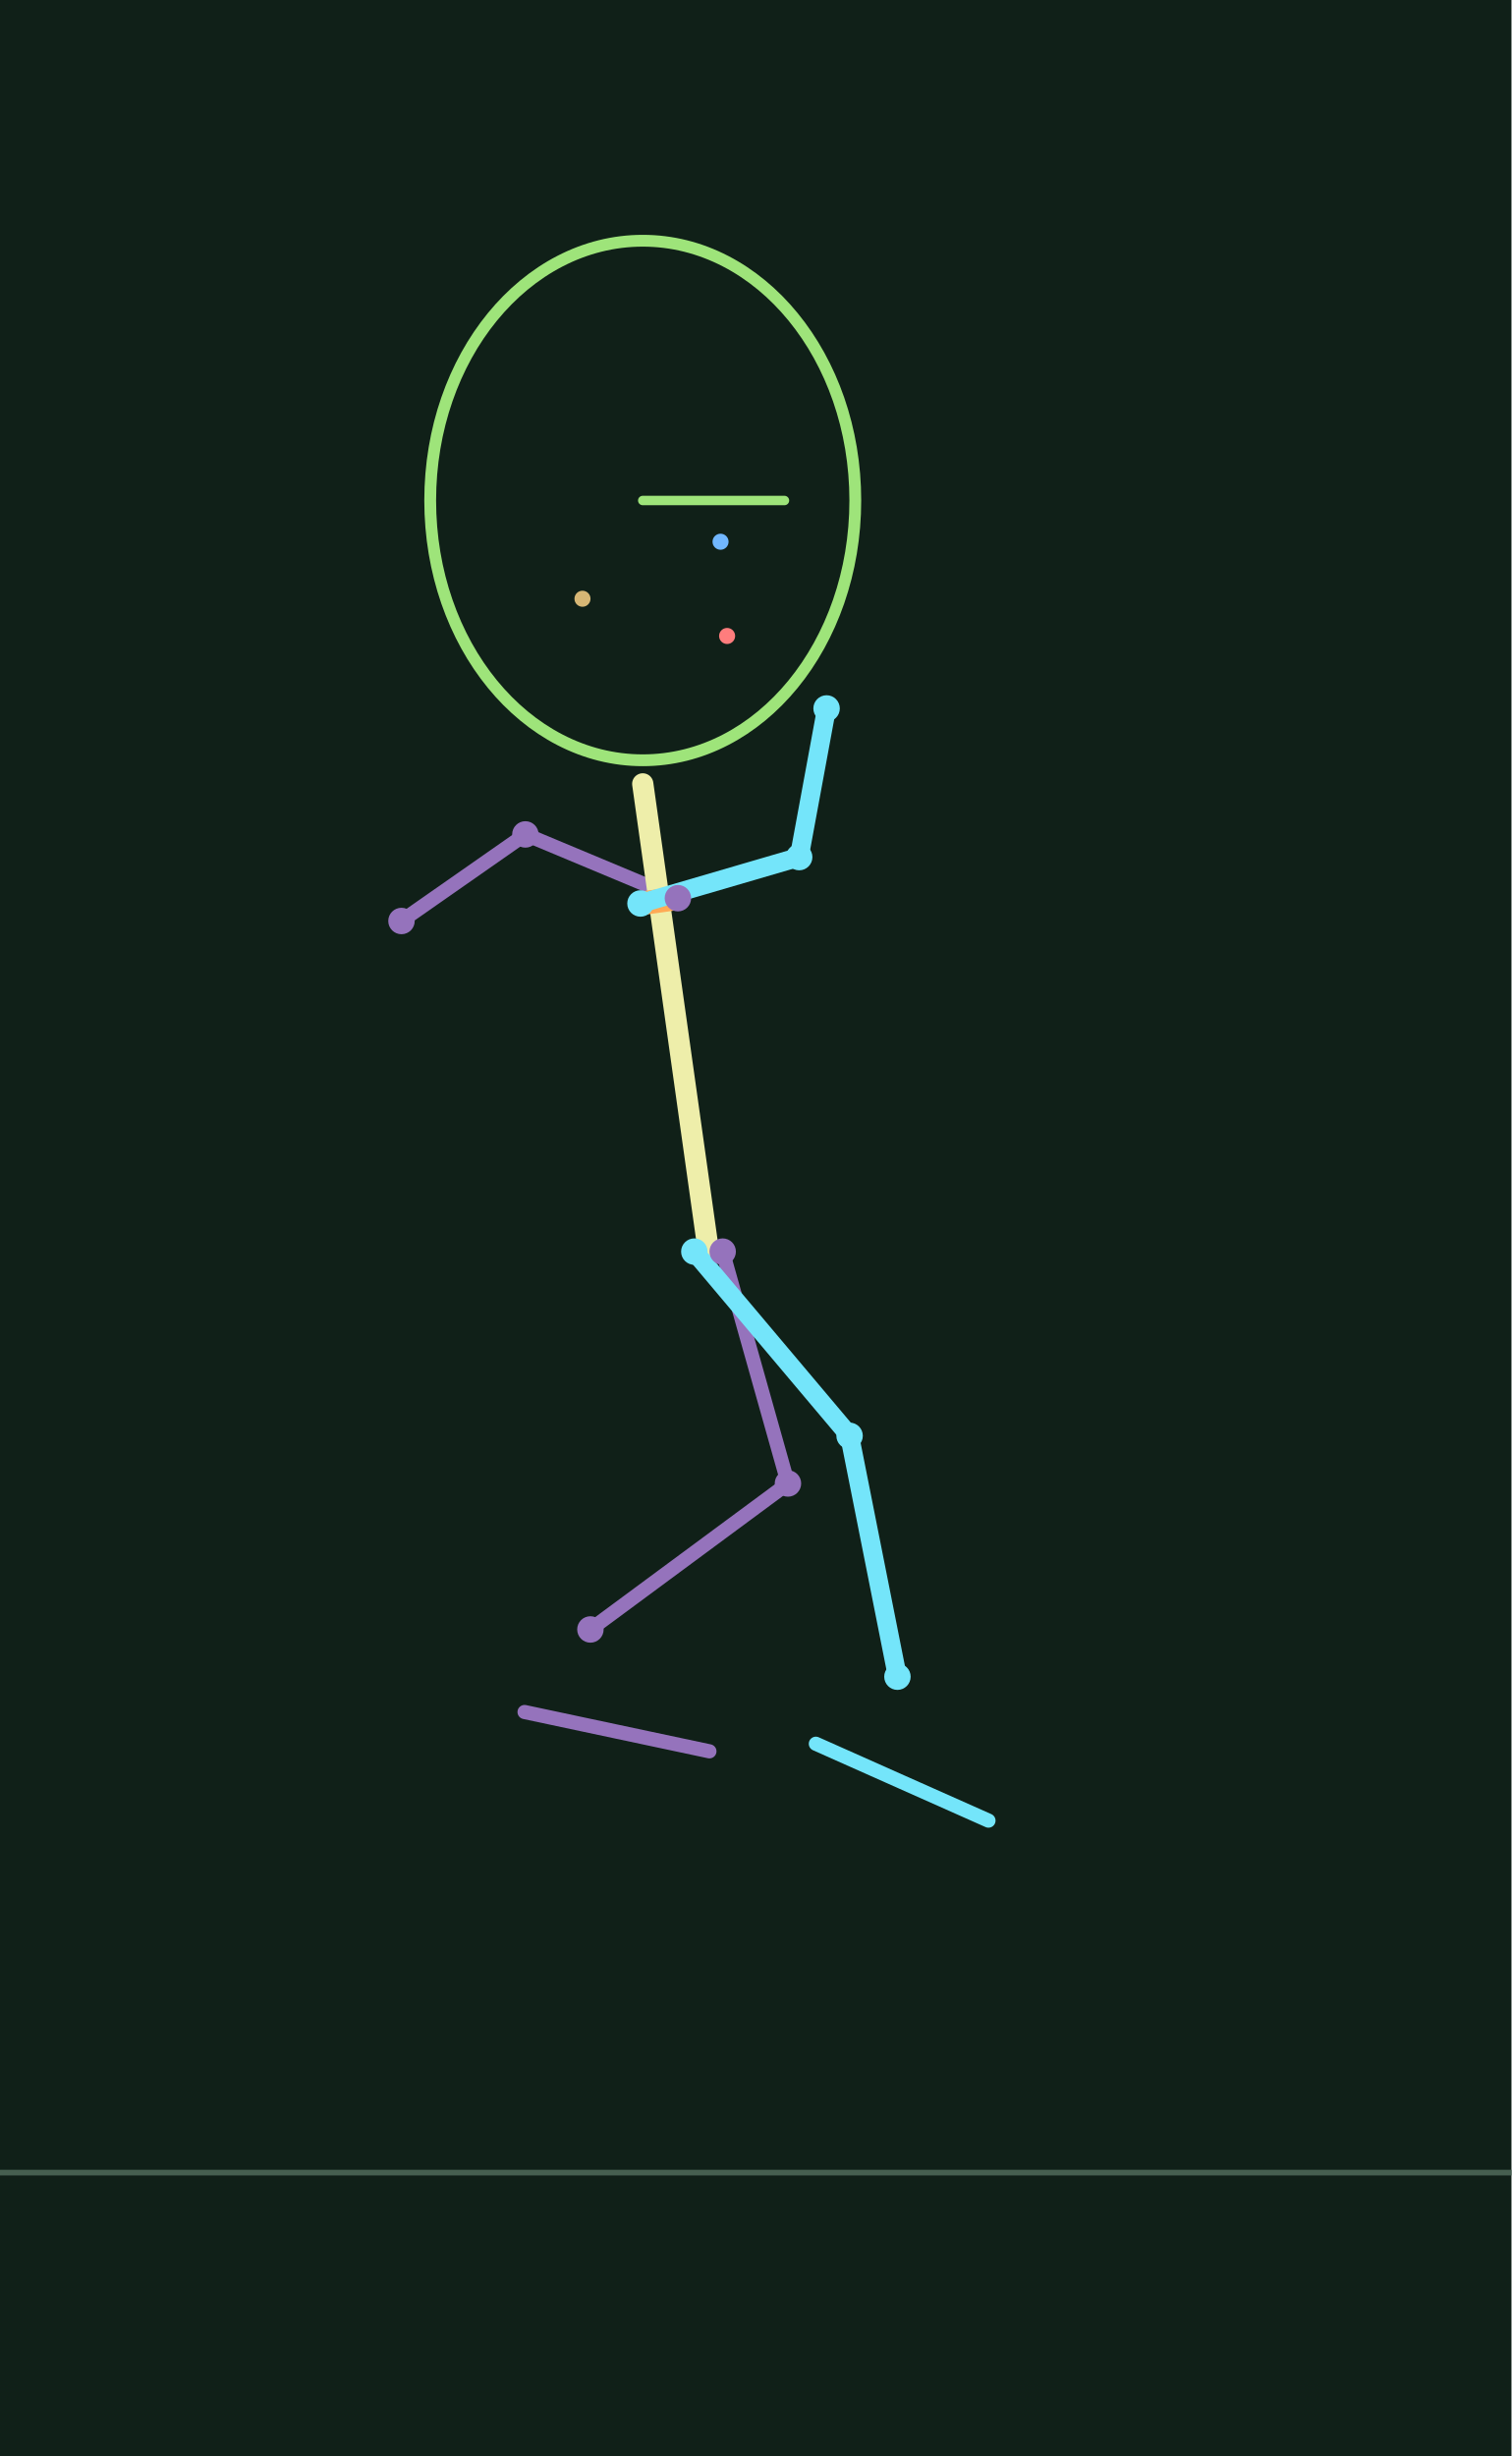
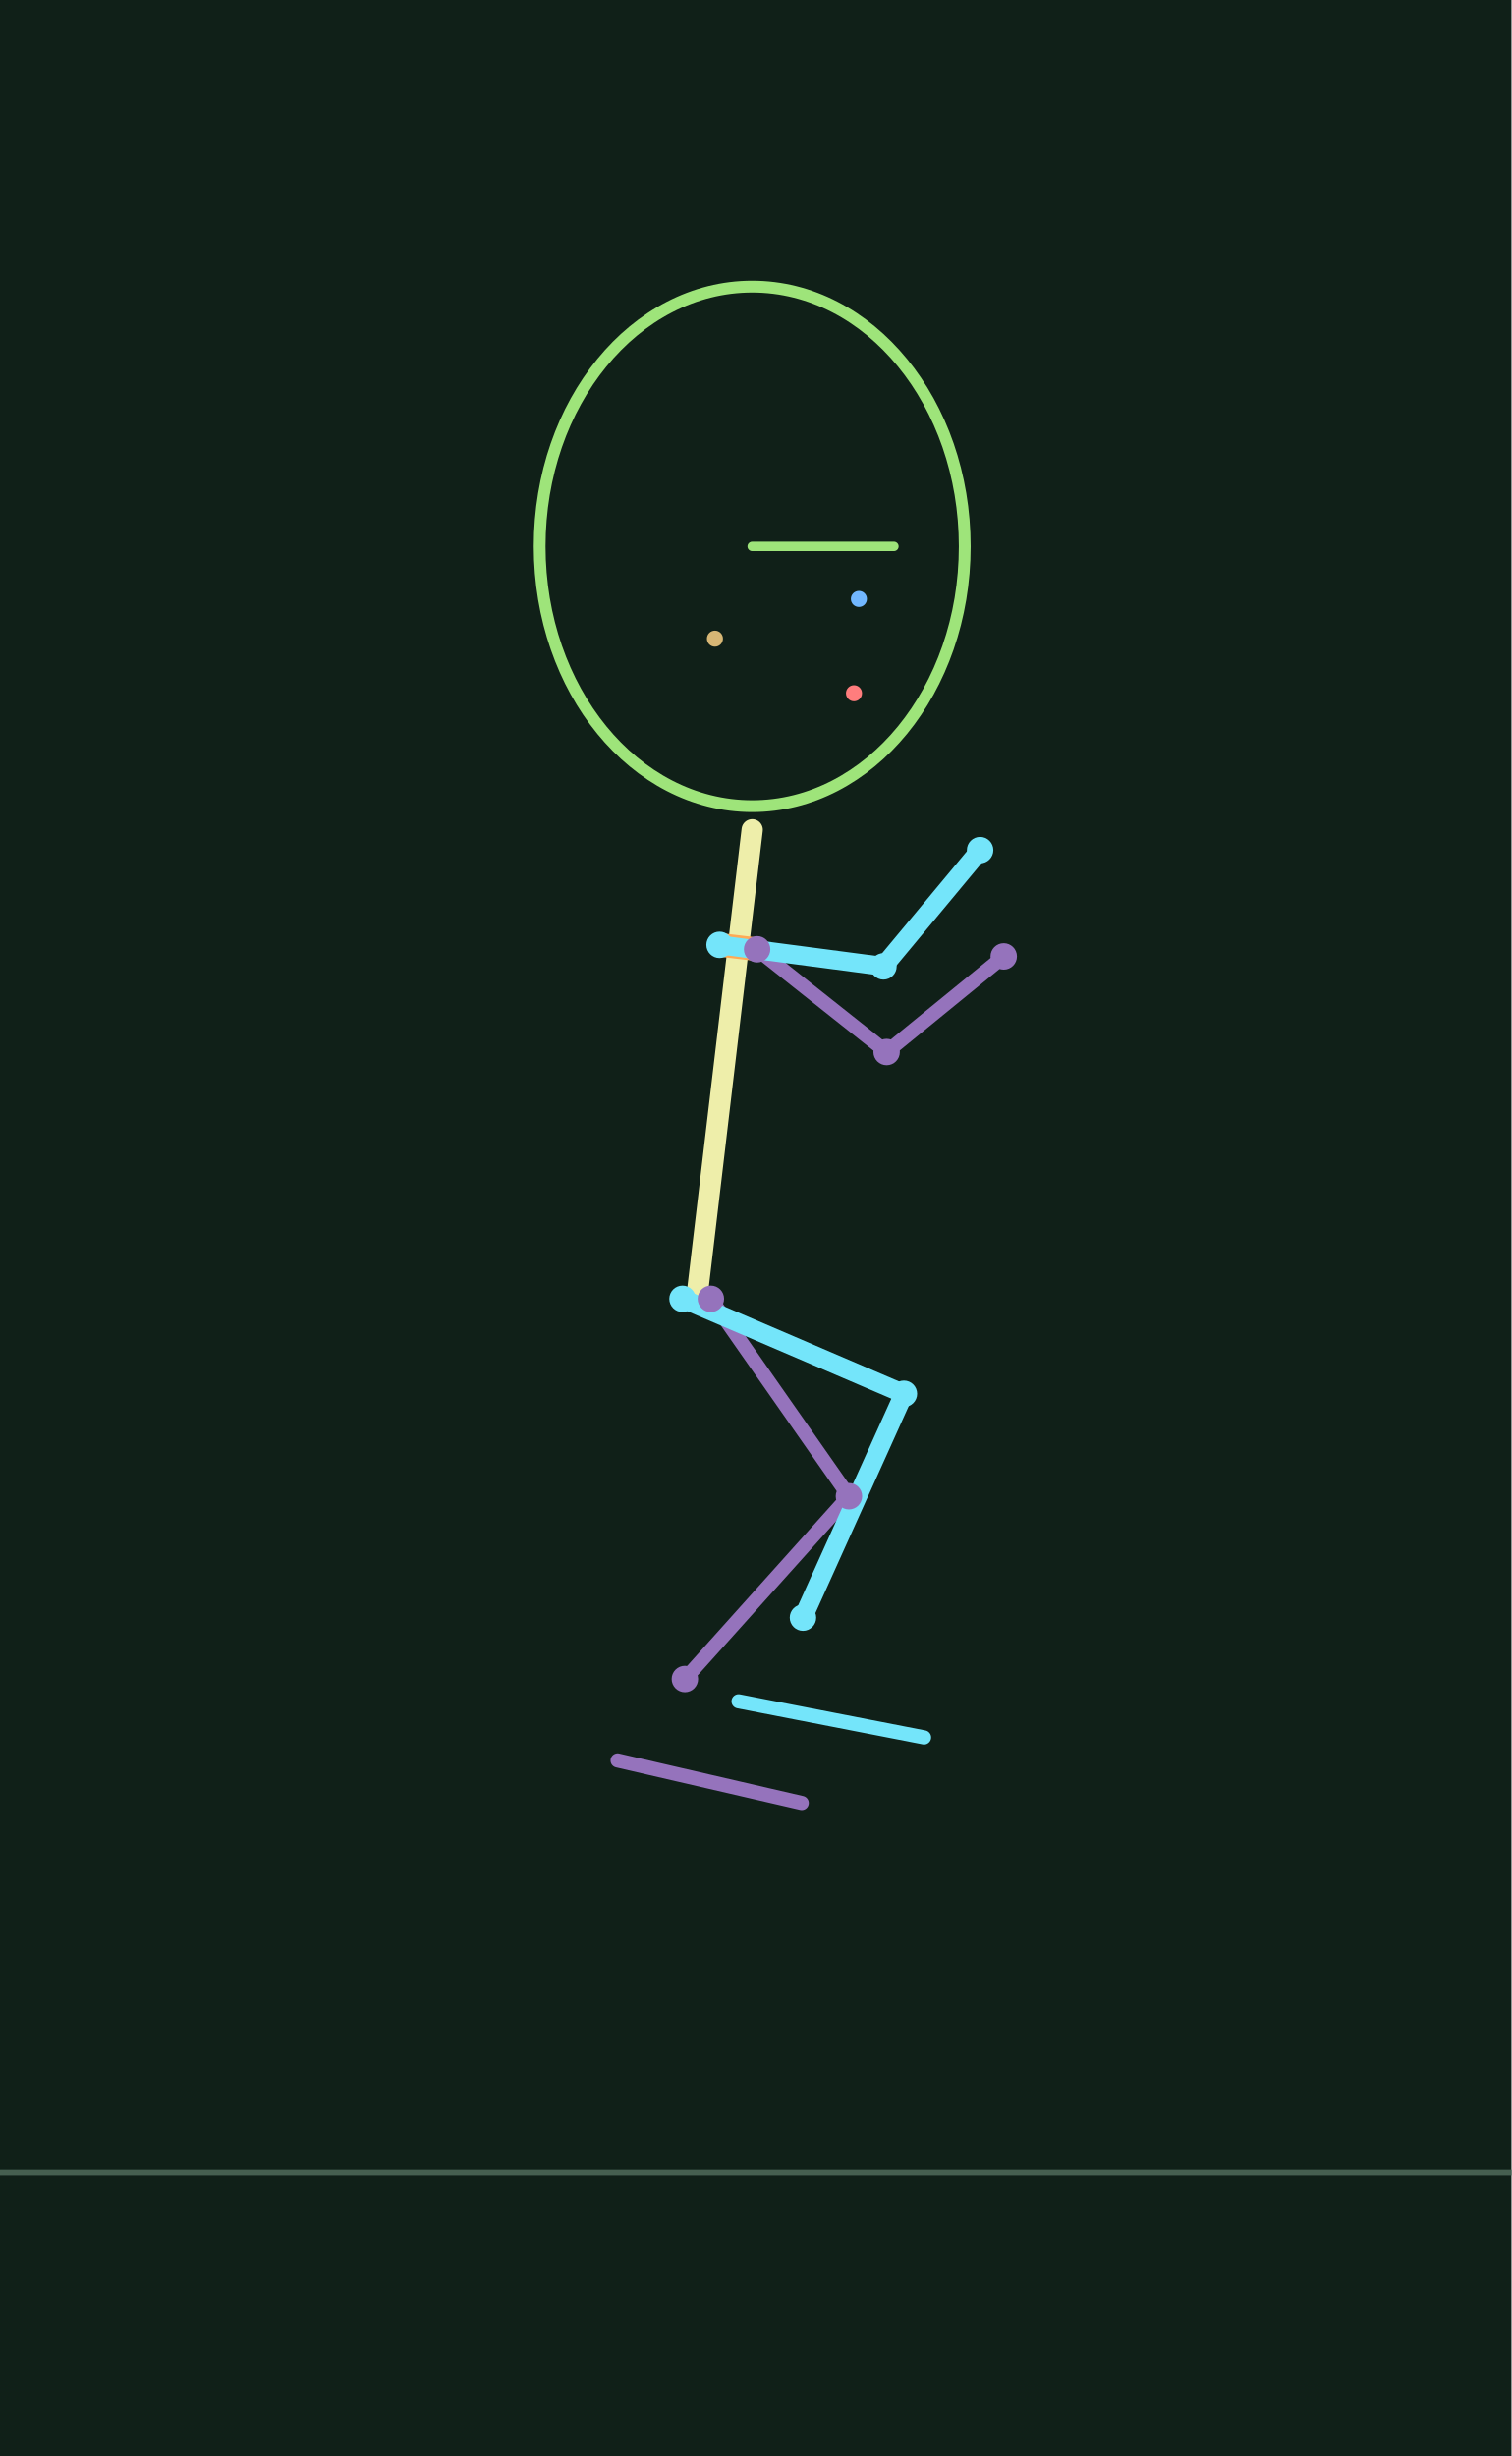
<svg xmlns="http://www.w3.org/2000/svg" width="320" height="520" viewBox="0 0 32 52">
  <rect width="100%" height="100%" fill="#102018" />
  <path d="M0 46H32" stroke="#465f50" stroke-width=".12" />
-   <polyline points="15.300,26.500 16.682,31.409 12.500,34.500" fill="none" stroke="#9573bc" stroke-width="0.3" stroke-linecap="round" stroke-linejoin="round" />
-   <polyline points="14.352,19.017 11.123,17.667 8.500,19.500" fill="none" stroke="#9573bc" stroke-width="0.3" stroke-linecap="round" stroke-linejoin="round" />
-   <polyline points="15.000,26.500 13.608,16.597" fill="none" stroke="#eeeeaa" stroke-width="0.45" stroke-linecap="round" stroke-linejoin="round" />
-   <polyline points="13.560,19.129 14.352,19.017" fill="none" stroke="#ffaa55" stroke-width="0.5" stroke-linecap="round" stroke-linejoin="round" />
-   <polyline points="14.700,26.500 17.987,30.400 19.000,35.500" fill="none" stroke="#74e5fa" stroke-width="0.4" stroke-linecap="round" stroke-linejoin="round" />
-   <polyline points="13.560,19.129 16.920,18.147 17.500,15.000" fill="none" stroke="#74e5fa" stroke-width="0.4" stroke-linecap="round" stroke-linejoin="round" />
-   <polyline points="17.273,36.920 19.100,37.734 20.927,38.547" fill="none" stroke="#74e5fa" stroke-width="0.3" stroke-linecap="round" stroke-linejoin="round" />
-   <polyline points="11.106,36.248 13.062,36.664 15.019,37.080" fill="none" stroke="#9573bc" stroke-width="0.3" stroke-linecap="round" stroke-linejoin="round" />
-   <circle cx="14.700" cy="26.500" r=".28" fill="#74e5fa" />
-   <circle cx="17.987" cy="30.400" r=".28" fill="#74e5fa" />
-   <circle cx="19.000" cy="35.500" r=".28" fill="#74e5fa" />
-   <circle cx="13.560" cy="19.129" r=".28" fill="#74e5fa" />
-   <circle cx="16.920" cy="18.147" r=".28" fill="#74e5fa" />
-   <circle cx="17.500" cy="15.000" r=".28" fill="#74e5fa" />
-   <circle cx="15.300" cy="26.500" r=".28" fill="#9573bc" />
-   <circle cx="16.682" cy="31.409" r=".28" fill="#9573bc" />
-   <circle cx="12.500" cy="34.500" r=".28" fill="#9573bc" />
-   <circle cx="14.352" cy="19.017" r=".28" fill="#9573bc" />
-   <circle cx="11.123" cy="17.667" r=".28" fill="#9573bc" />
-   <circle cx="8.500" cy="19.500" r=".28" fill="#9573bc" />
-   <ellipse cx="13.608" cy="10.597" rx="4.5" ry="5.5" fill="none" stroke="#9ee47a" stroke-width=".25" />
-   <circle cx="15.255" cy="11.470" r=".17" fill="#71b7ff" />
-   <circle cx="15.394" cy="13.465" r=".17" fill="#ff7d7d" />
-   <circle cx="12.332" cy="12.677" r=".17" fill="#d7b775" />
-   <polyline points="13.608,10.597 16.608,10.597" fill="none" stroke="#9ee47a" stroke-width="0.2" stroke-linecap="round" stroke-linejoin="round" />
+   <polyline points="15.050,27.500 17.973,31.679 14.500,35.550" fill="none" stroke="#9573bc" stroke-width="0.3" stroke-linecap="round" stroke-linejoin="round" />
+   <polyline points="16.029,20.099 18.771,22.274 21.250,20.250" fill="none" stroke="#9573bc" stroke-width="0.3" stroke-linecap="round" stroke-linejoin="round" />
+   <polyline points="14.750,27.500 15.925,17.569" fill="none" stroke="#eeeeaa" stroke-width="0.45" stroke-linecap="round" stroke-linejoin="round" />
+   <polyline points="15.234,20.005 16.029,20.099" fill="none" stroke="#ffaa55" stroke-width="0.5" stroke-linecap="round" stroke-linejoin="round" />
+   <polyline points="14.450,27.500 19.137,29.510 17.000,34.250" fill="none" stroke="#74e5fa" stroke-width="0.4" stroke-linecap="round" stroke-linejoin="round" />
+   <polyline points="15.234,20.005 18.704,20.461 20.750,18.000" fill="none" stroke="#74e5fa" stroke-width="0.4" stroke-linecap="round" stroke-linejoin="round" />
+   <polyline points="15.637,36.022 17.600,36.404 19.563,36.786" fill="none" stroke="#74e5fa" stroke-width="0.3" stroke-linecap="round" stroke-linejoin="round" />
+   <polyline points="13.076,37.274 15.024,37.724 16.973,38.174" fill="none" stroke="#9573bc" stroke-width="0.3" stroke-linecap="round" stroke-linejoin="round" />
+   <circle cx="14.450" cy="27.500" r=".28" fill="#74e5fa" />
+   <circle cx="19.137" cy="29.510" r=".28" fill="#74e5fa" />
+   <circle cx="17.000" cy="34.250" r=".28" fill="#74e5fa" />
+   <circle cx="15.234" cy="20.005" r=".28" fill="#74e5fa" />
+   <circle cx="18.704" cy="20.461" r=".28" fill="#74e5fa" />
+   <circle cx="20.750" cy="18.000" r=".28" fill="#74e5fa" />
+   <circle cx="15.050" cy="27.500" r=".28" fill="#9573bc" />
+   <circle cx="17.973" cy="31.679" r=".28" fill="#9573bc" />
+   <circle cx="14.500" cy="35.550" r=".28" fill="#9573bc" />
+   <circle cx="16.029" cy="20.099" r=".28" fill="#9573bc" />
+   <circle cx="18.771" cy="22.274" r=".28" fill="#9573bc" />
+   <circle cx="21.250" cy="20.250" r=".28" fill="#9573bc" />
+   <ellipse cx="15.925" cy="11.569" rx="4.5" ry="5.5" fill="none" stroke="#9ee47a" stroke-width=".25" />
+   <circle cx="18.184" cy="12.681" r=".17" fill="#71b7ff" />
+   <circle cx="18.080" cy="14.678" r=".17" fill="#ff7d7d" />
+   <circle cx="15.136" cy="13.522" r=".17" fill="#d7b775" />
+   <polyline points="15.925,11.569 18.925,11.569" fill="none" stroke="#9ee47a" stroke-width="0.2" stroke-linecap="round" stroke-linejoin="round" />
</svg>
